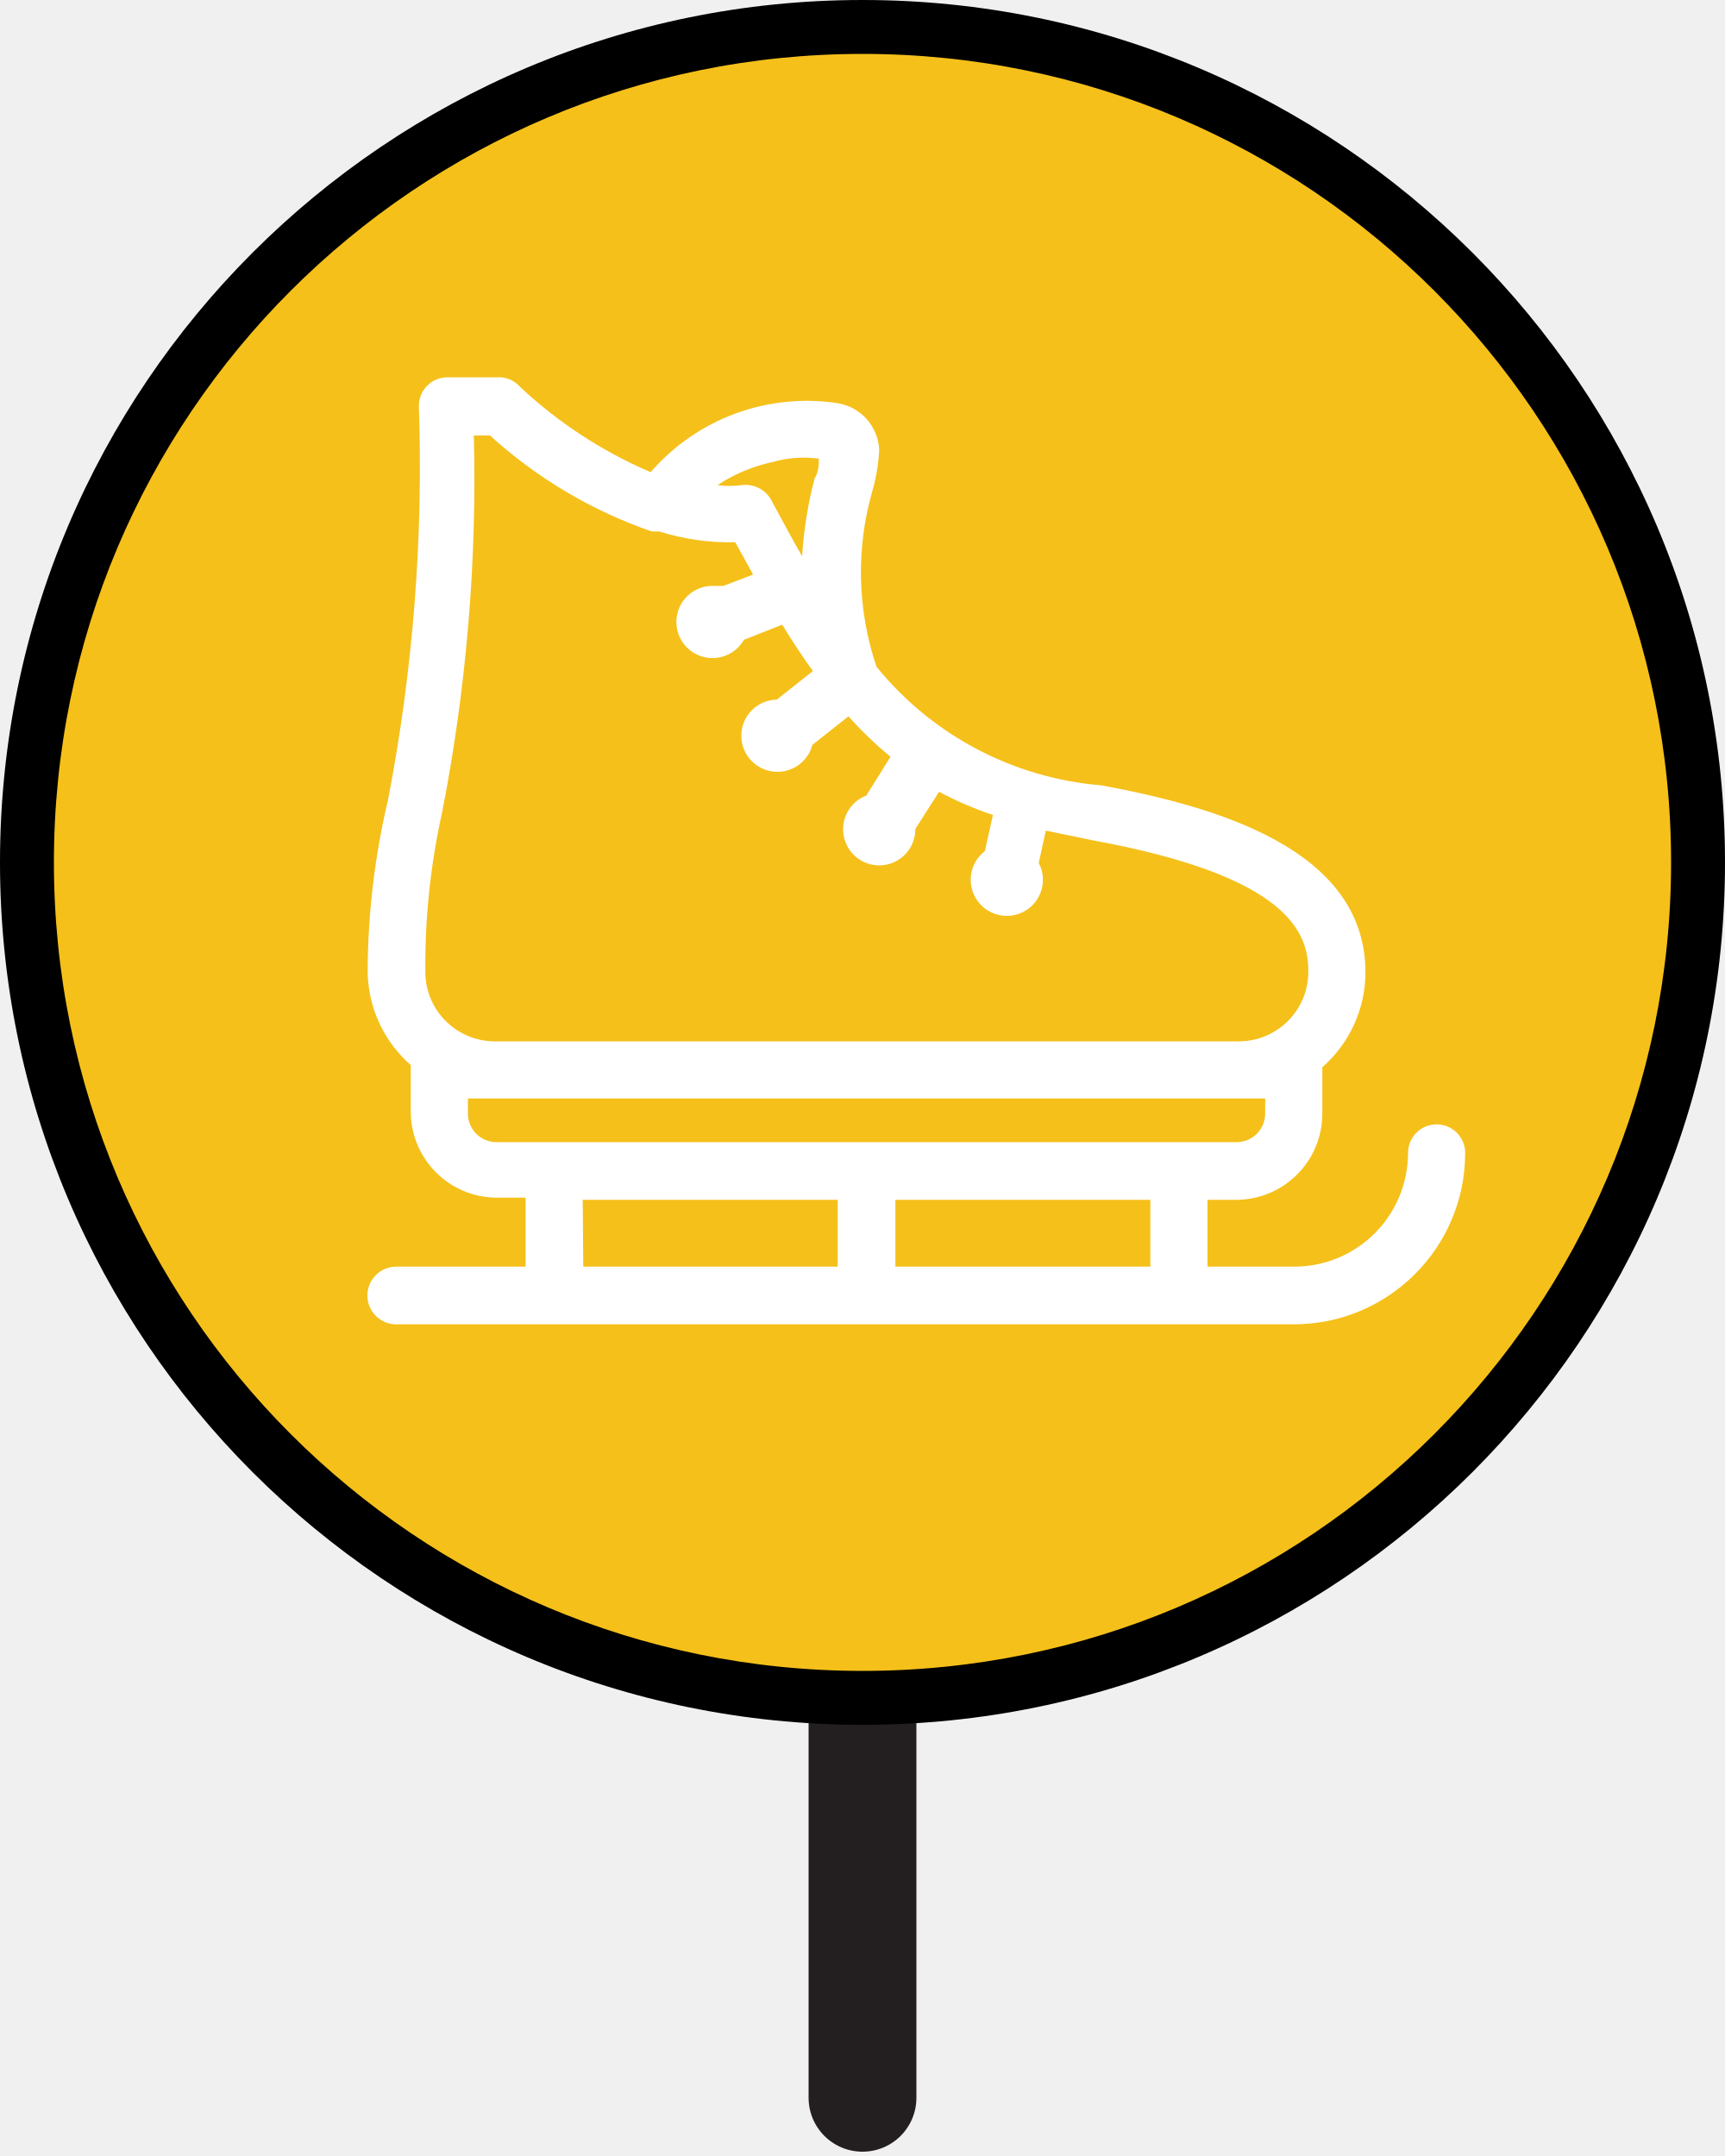
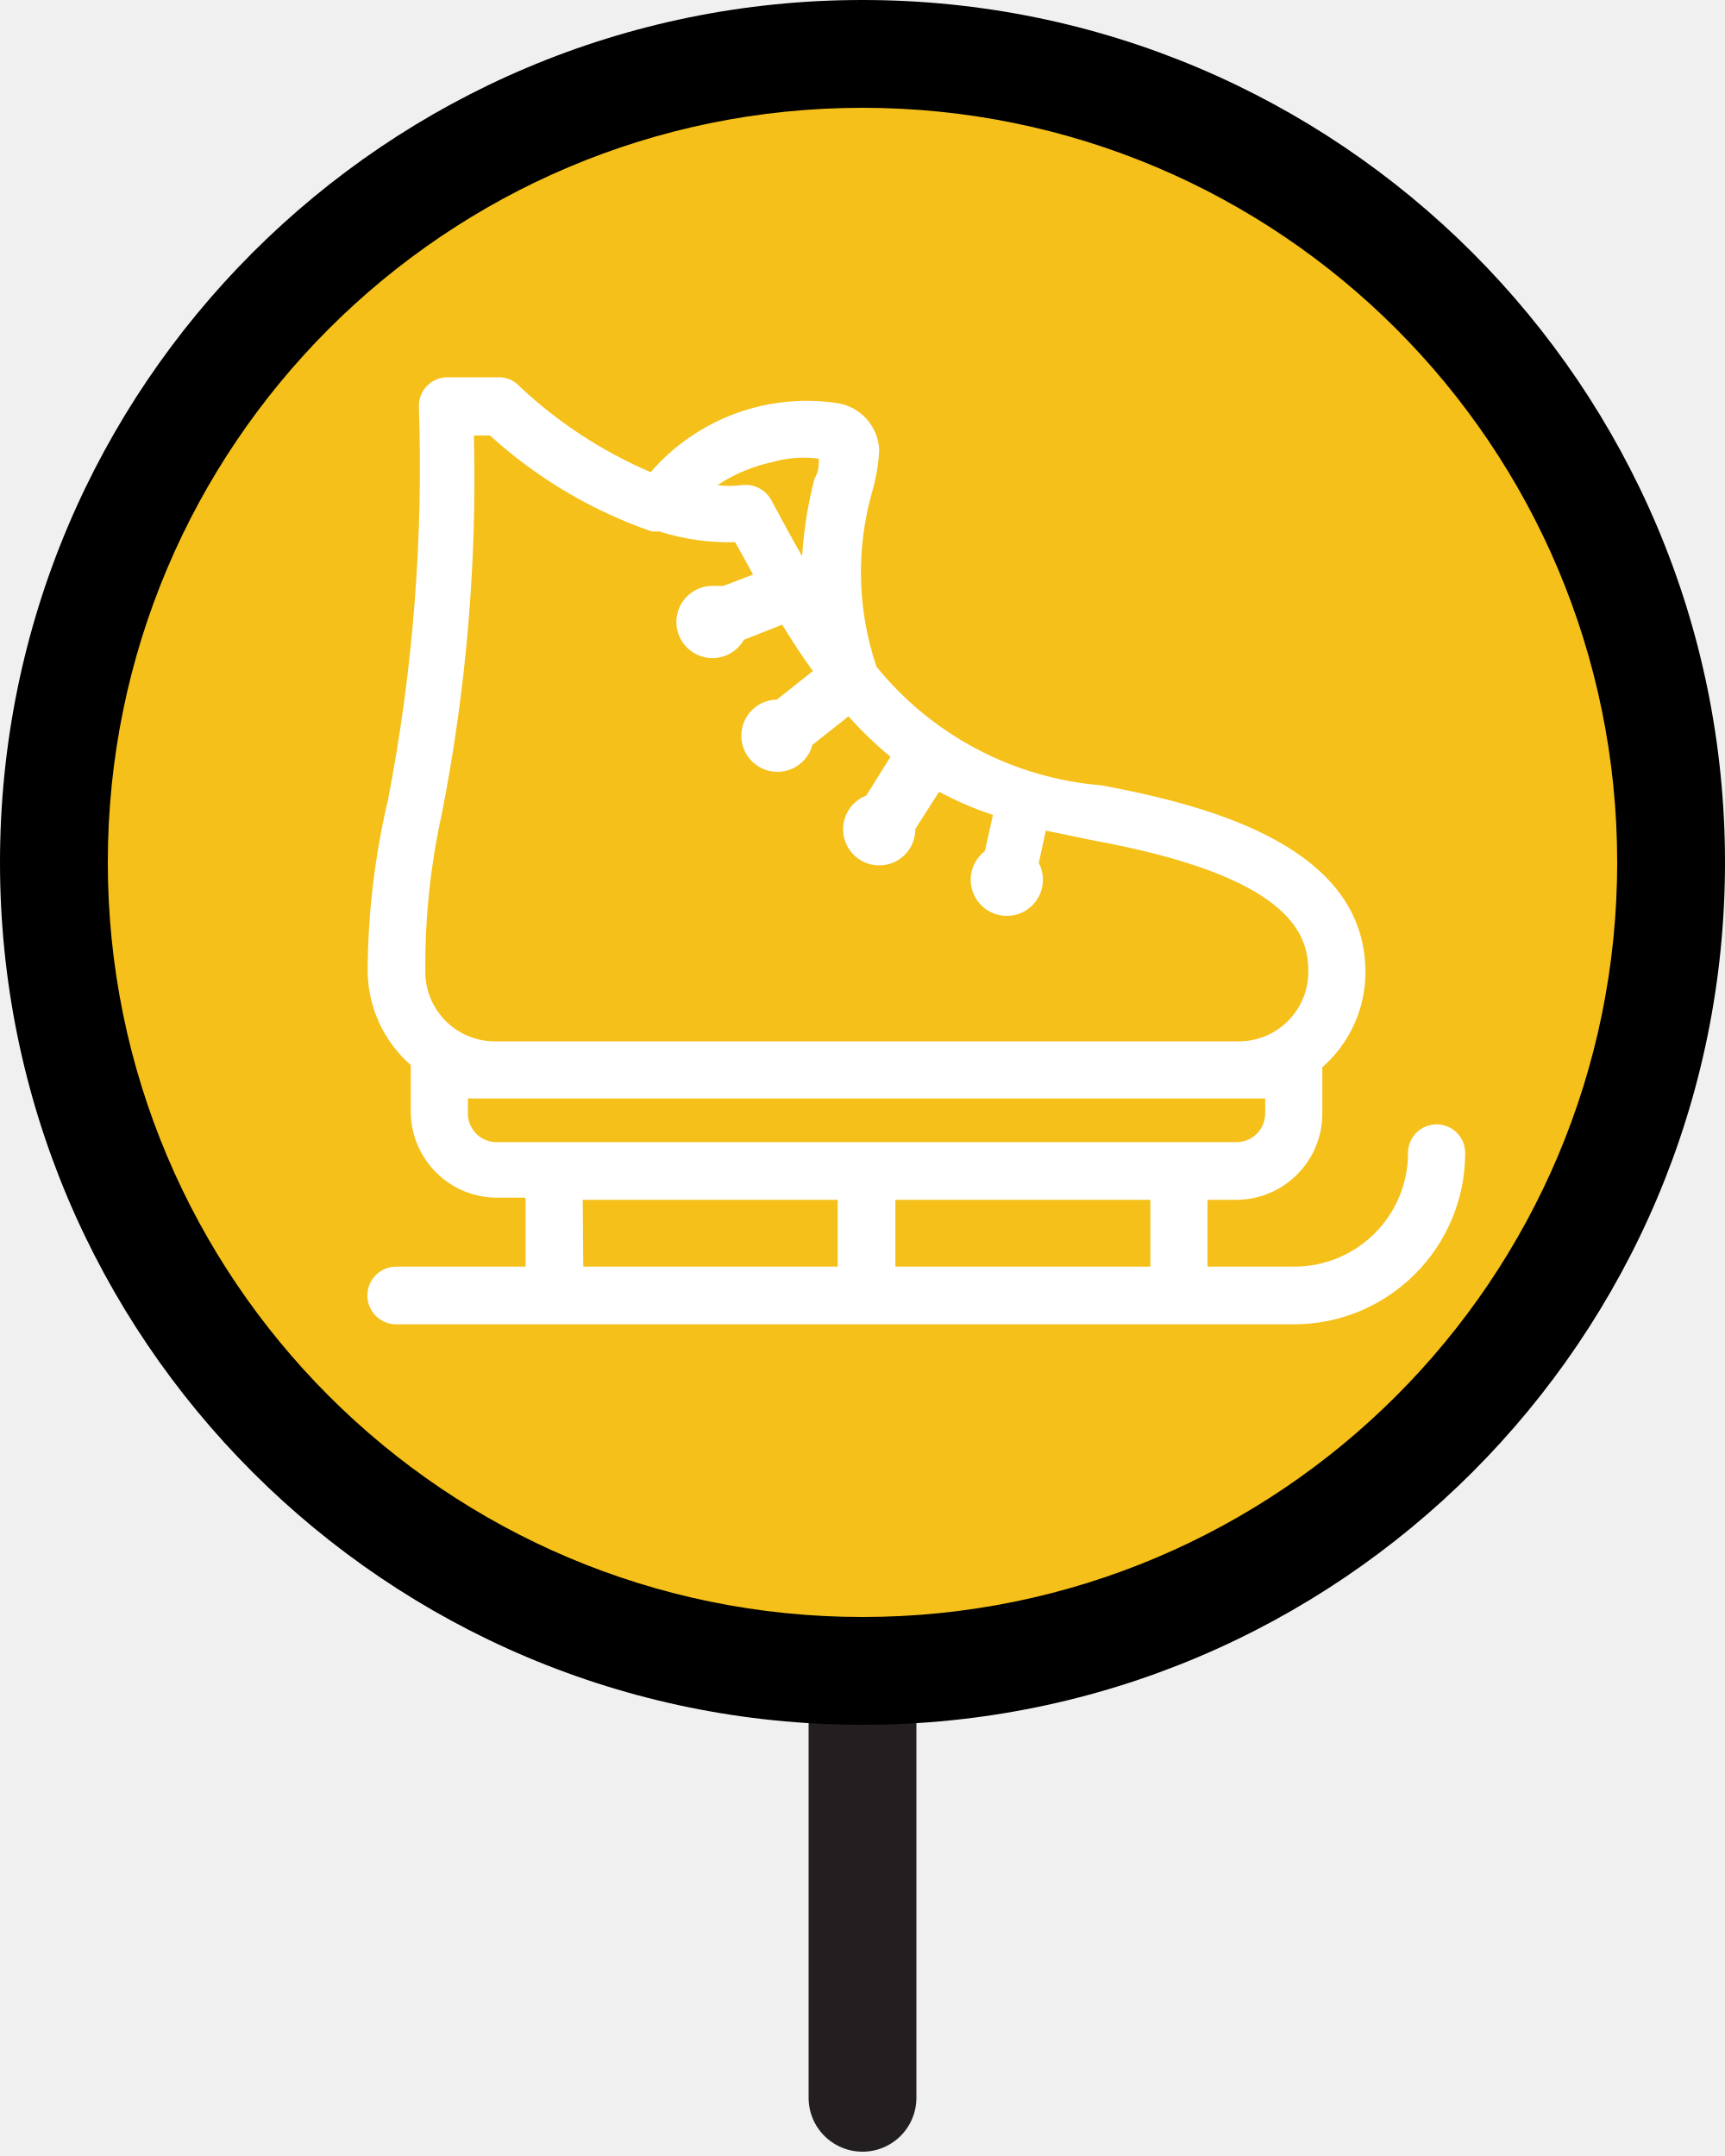
<svg xmlns="http://www.w3.org/2000/svg" id="Layer_1" data-name="Layer 1" viewBox="0 0 32 40">
  <line x1="16" y1="30.77" x2="16" y2="38.92" fill="none" stroke="#231f20" stroke-linecap="round" stroke-linejoin="round" stroke-width="2" />
-   <path d="M16,31.5A15.5,15.5,0,1,1,31.5,16,15.52,15.52,0,0,1,16,31.5Z" fill="#f5c01a" />
-   <path d="M16,1A15,15,0,1,1,1,16,15,15,0,0,1,16,1m0-1A16,16,0,1,0,32,16,16,16,0,0,0,16,0Z" />
+   <path d="M16,31A15,15,0,1,1,31,16,15,15,0,0,1,16,31Z" fill="#f5c01a" />
+   <path d="M16,2A14,14,0,1,1,2,16,14,14,0,0,1,16,2m0-2A16,16,0,1,0,32,16,16,16,0,0,0,16,0Z" />
  <path d="M26.65,20.86a.53.53,0,0,0-.53.53A2.11,2.11,0,0,1,24,23.5h-1.6V22.26h.53a1.6,1.6,0,0,0,1.6-1.6v-.81a.51.51,0,0,0,0-.05,2.34,2.34,0,0,0,.8-1.76c0-2.3-2.8-3.08-4.9-3.47a6,6,0,0,1-4.17-2.2,5.46,5.46,0,0,1-.08-3.25,3.41,3.41,0,0,0,.13-.77.92.92,0,0,0-.77-.87,3.83,3.83,0,0,0-3.47,1.28A8.34,8.34,0,0,1,9.65,7.18.53.53,0,0,0,9.3,7h-1a.53.53,0,0,0-.53.53,32.61,32.61,0,0,1-.57,7.3A14.13,14.13,0,0,0,6.82,18a2.34,2.34,0,0,0,.8,1.76.51.51,0,0,0,0,.05v.81a1.6,1.6,0,0,0,1.6,1.6h.53V23.5H7.35a.53.53,0,0,0,0,1.07H24a3.18,3.18,0,0,0,3.18-3.18A.53.53,0,0,0,26.65,20.86ZM21.34,23.5H16.61V22.26h4.73Zm-7-14.93a2.07,2.07,0,0,1,.85-.06c0,.11,0,.24-.08.37a7.55,7.55,0,0,0-.23,1.44c-.18-.31-.36-.65-.55-1A.55.55,0,0,0,13.76,9a1.66,1.66,0,0,1-.45,0A3,3,0,0,1,14.39,8.56ZM8.2,15.08a32.17,32.17,0,0,0,.59-7h.3a8.67,8.67,0,0,0,3,1.78l.14,0a4.33,4.33,0,0,0,1.41.2l.33.6-.55.21-.18,0a.67.67,0,1,0,.56,1l.71-.28c.19.31.38.6.57.86l-.67.53a.67.67,0,1,0,.66.84l.67-.53a6.9,6.9,0,0,0,.78.75l-.45.72a.67.67,0,1,0,.91.62s0,0,0,0l.44-.69a6.47,6.47,0,0,0,1,.43l-.15.67a.67.67,0,1,0,1,.22l.13-.6.87.18c3.61.66,4,1.7,4,2.42A1.29,1.29,0,0,1,23,19.32H9.17A1.29,1.29,0,0,1,7.89,18,13.07,13.07,0,0,1,8.2,15.08Zm.48,5.58v-.28H23.47v.28a.53.53,0,0,1-.53.53H9.22A.53.53,0,0,1,8.68,20.66Zm2.13,1.6h4.73V23.5H10.82Z" fill="#fff" />
</svg>
